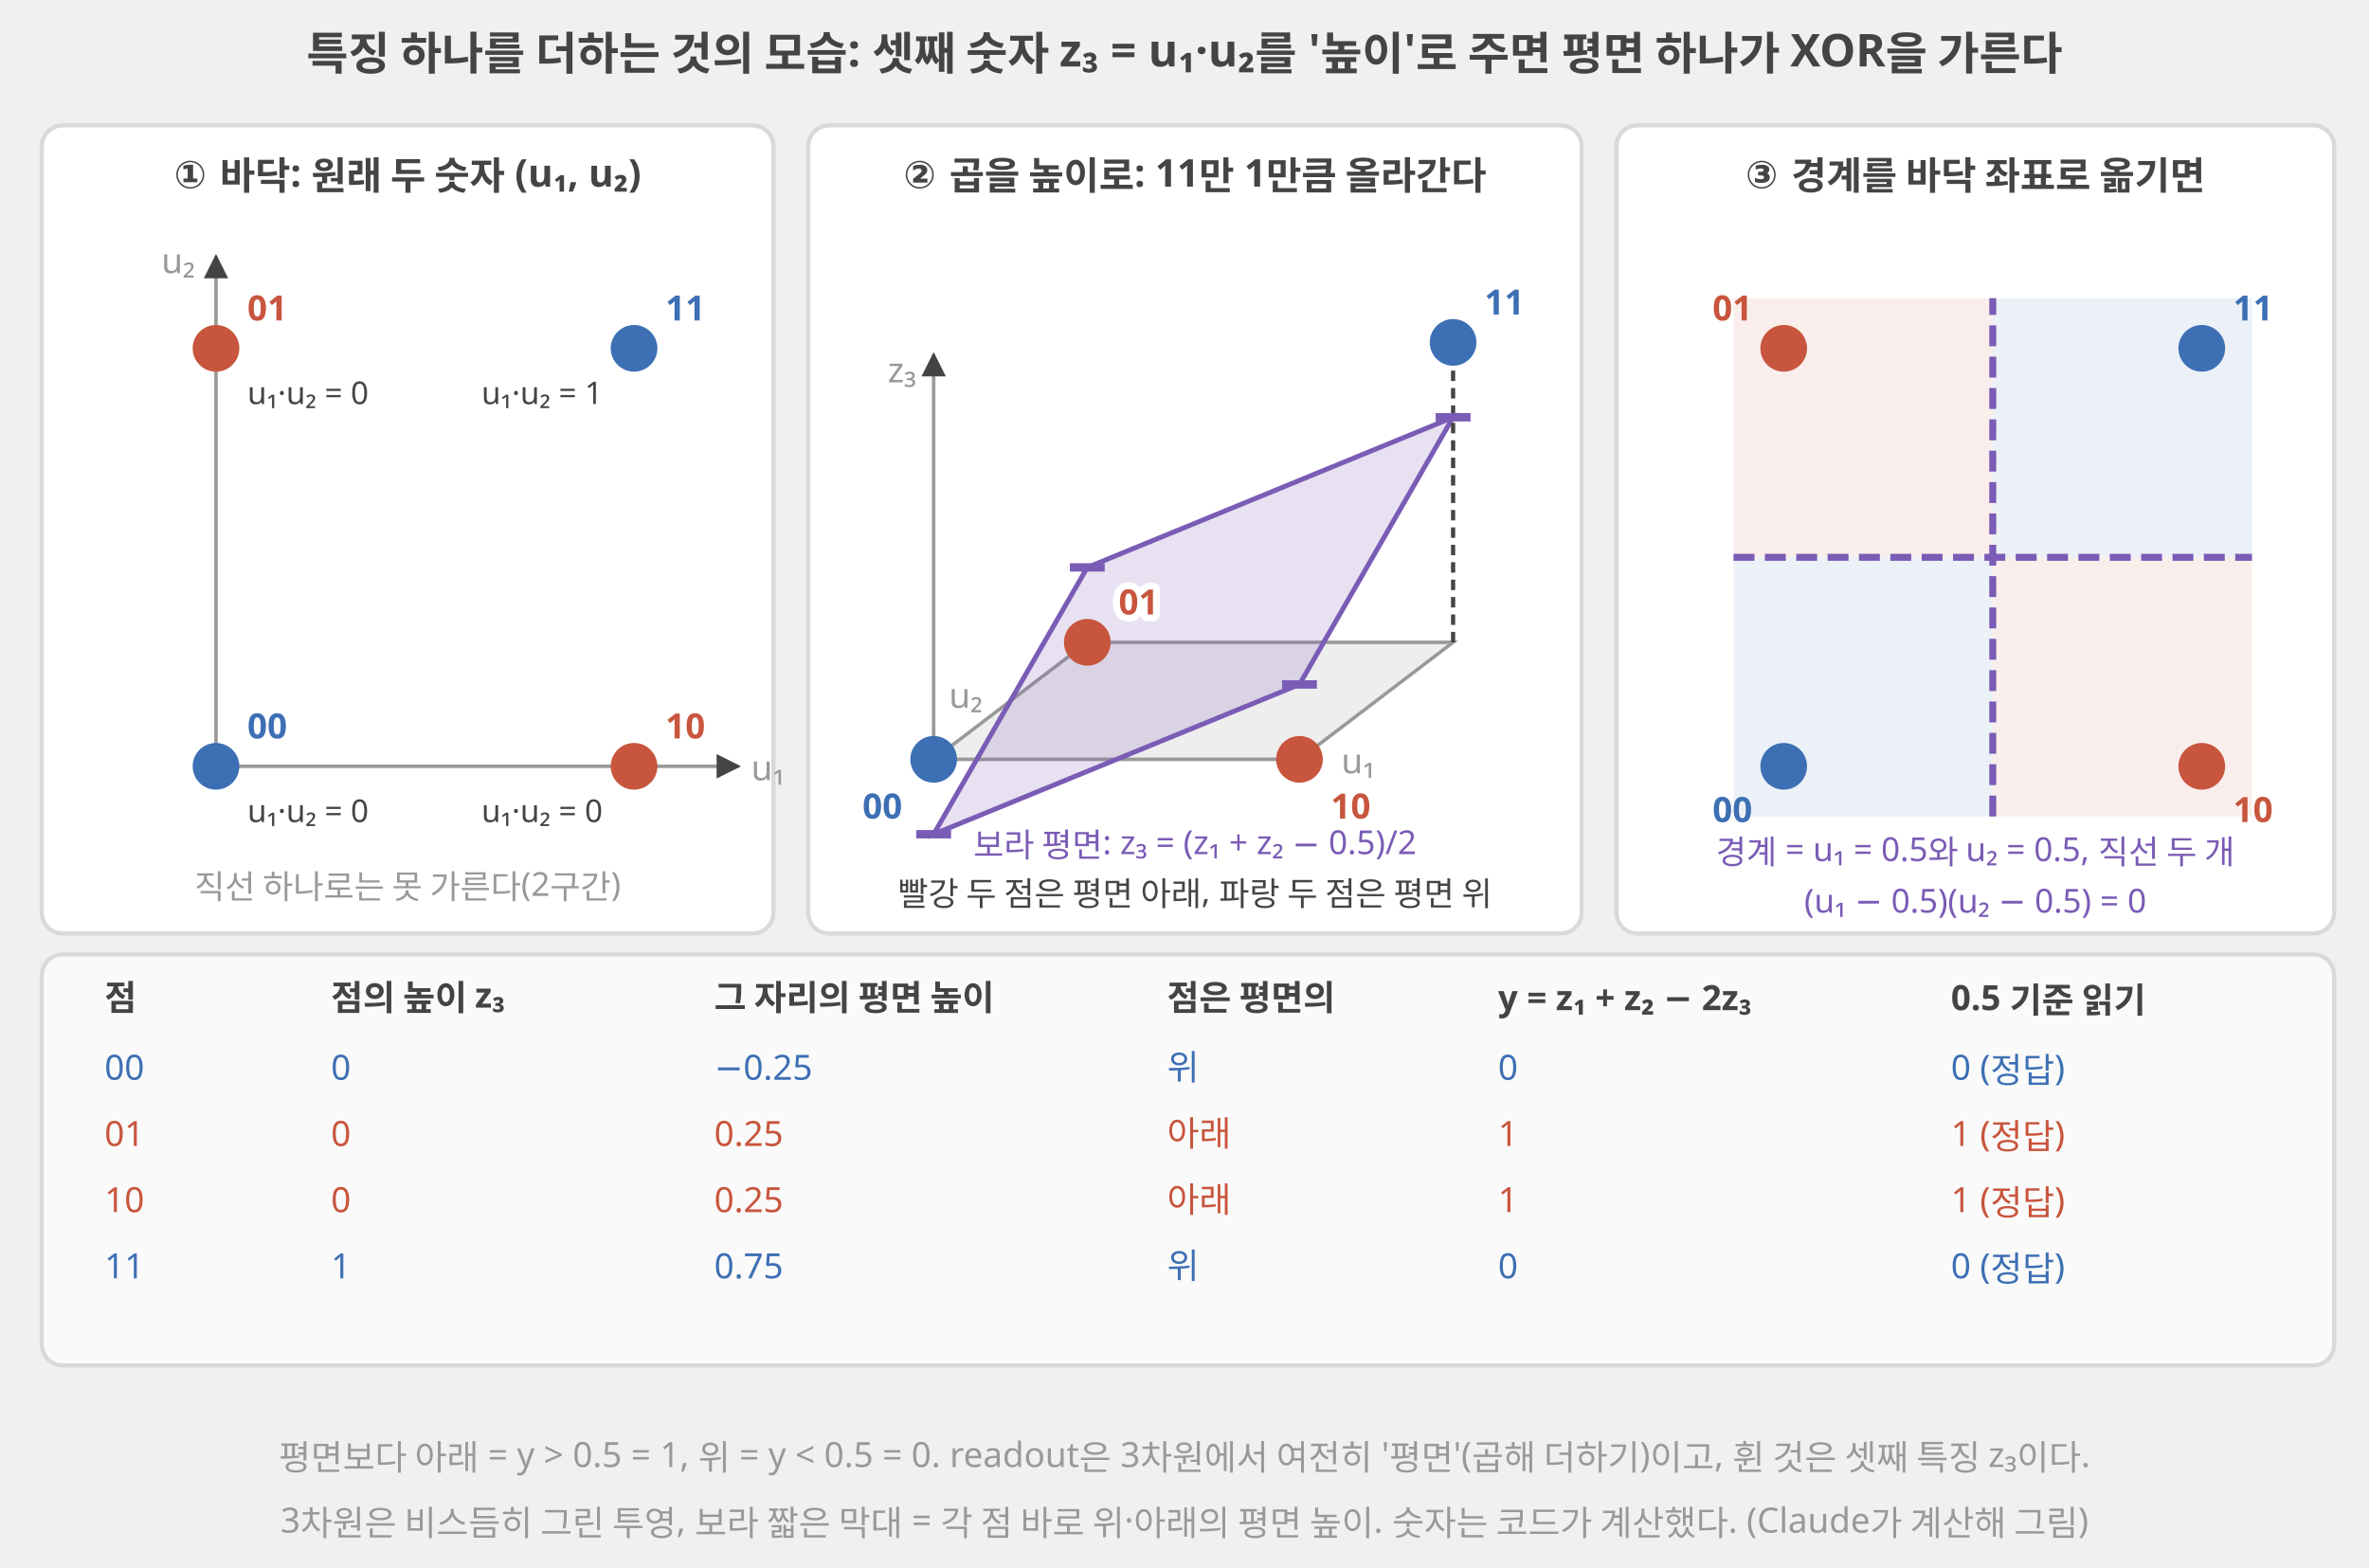
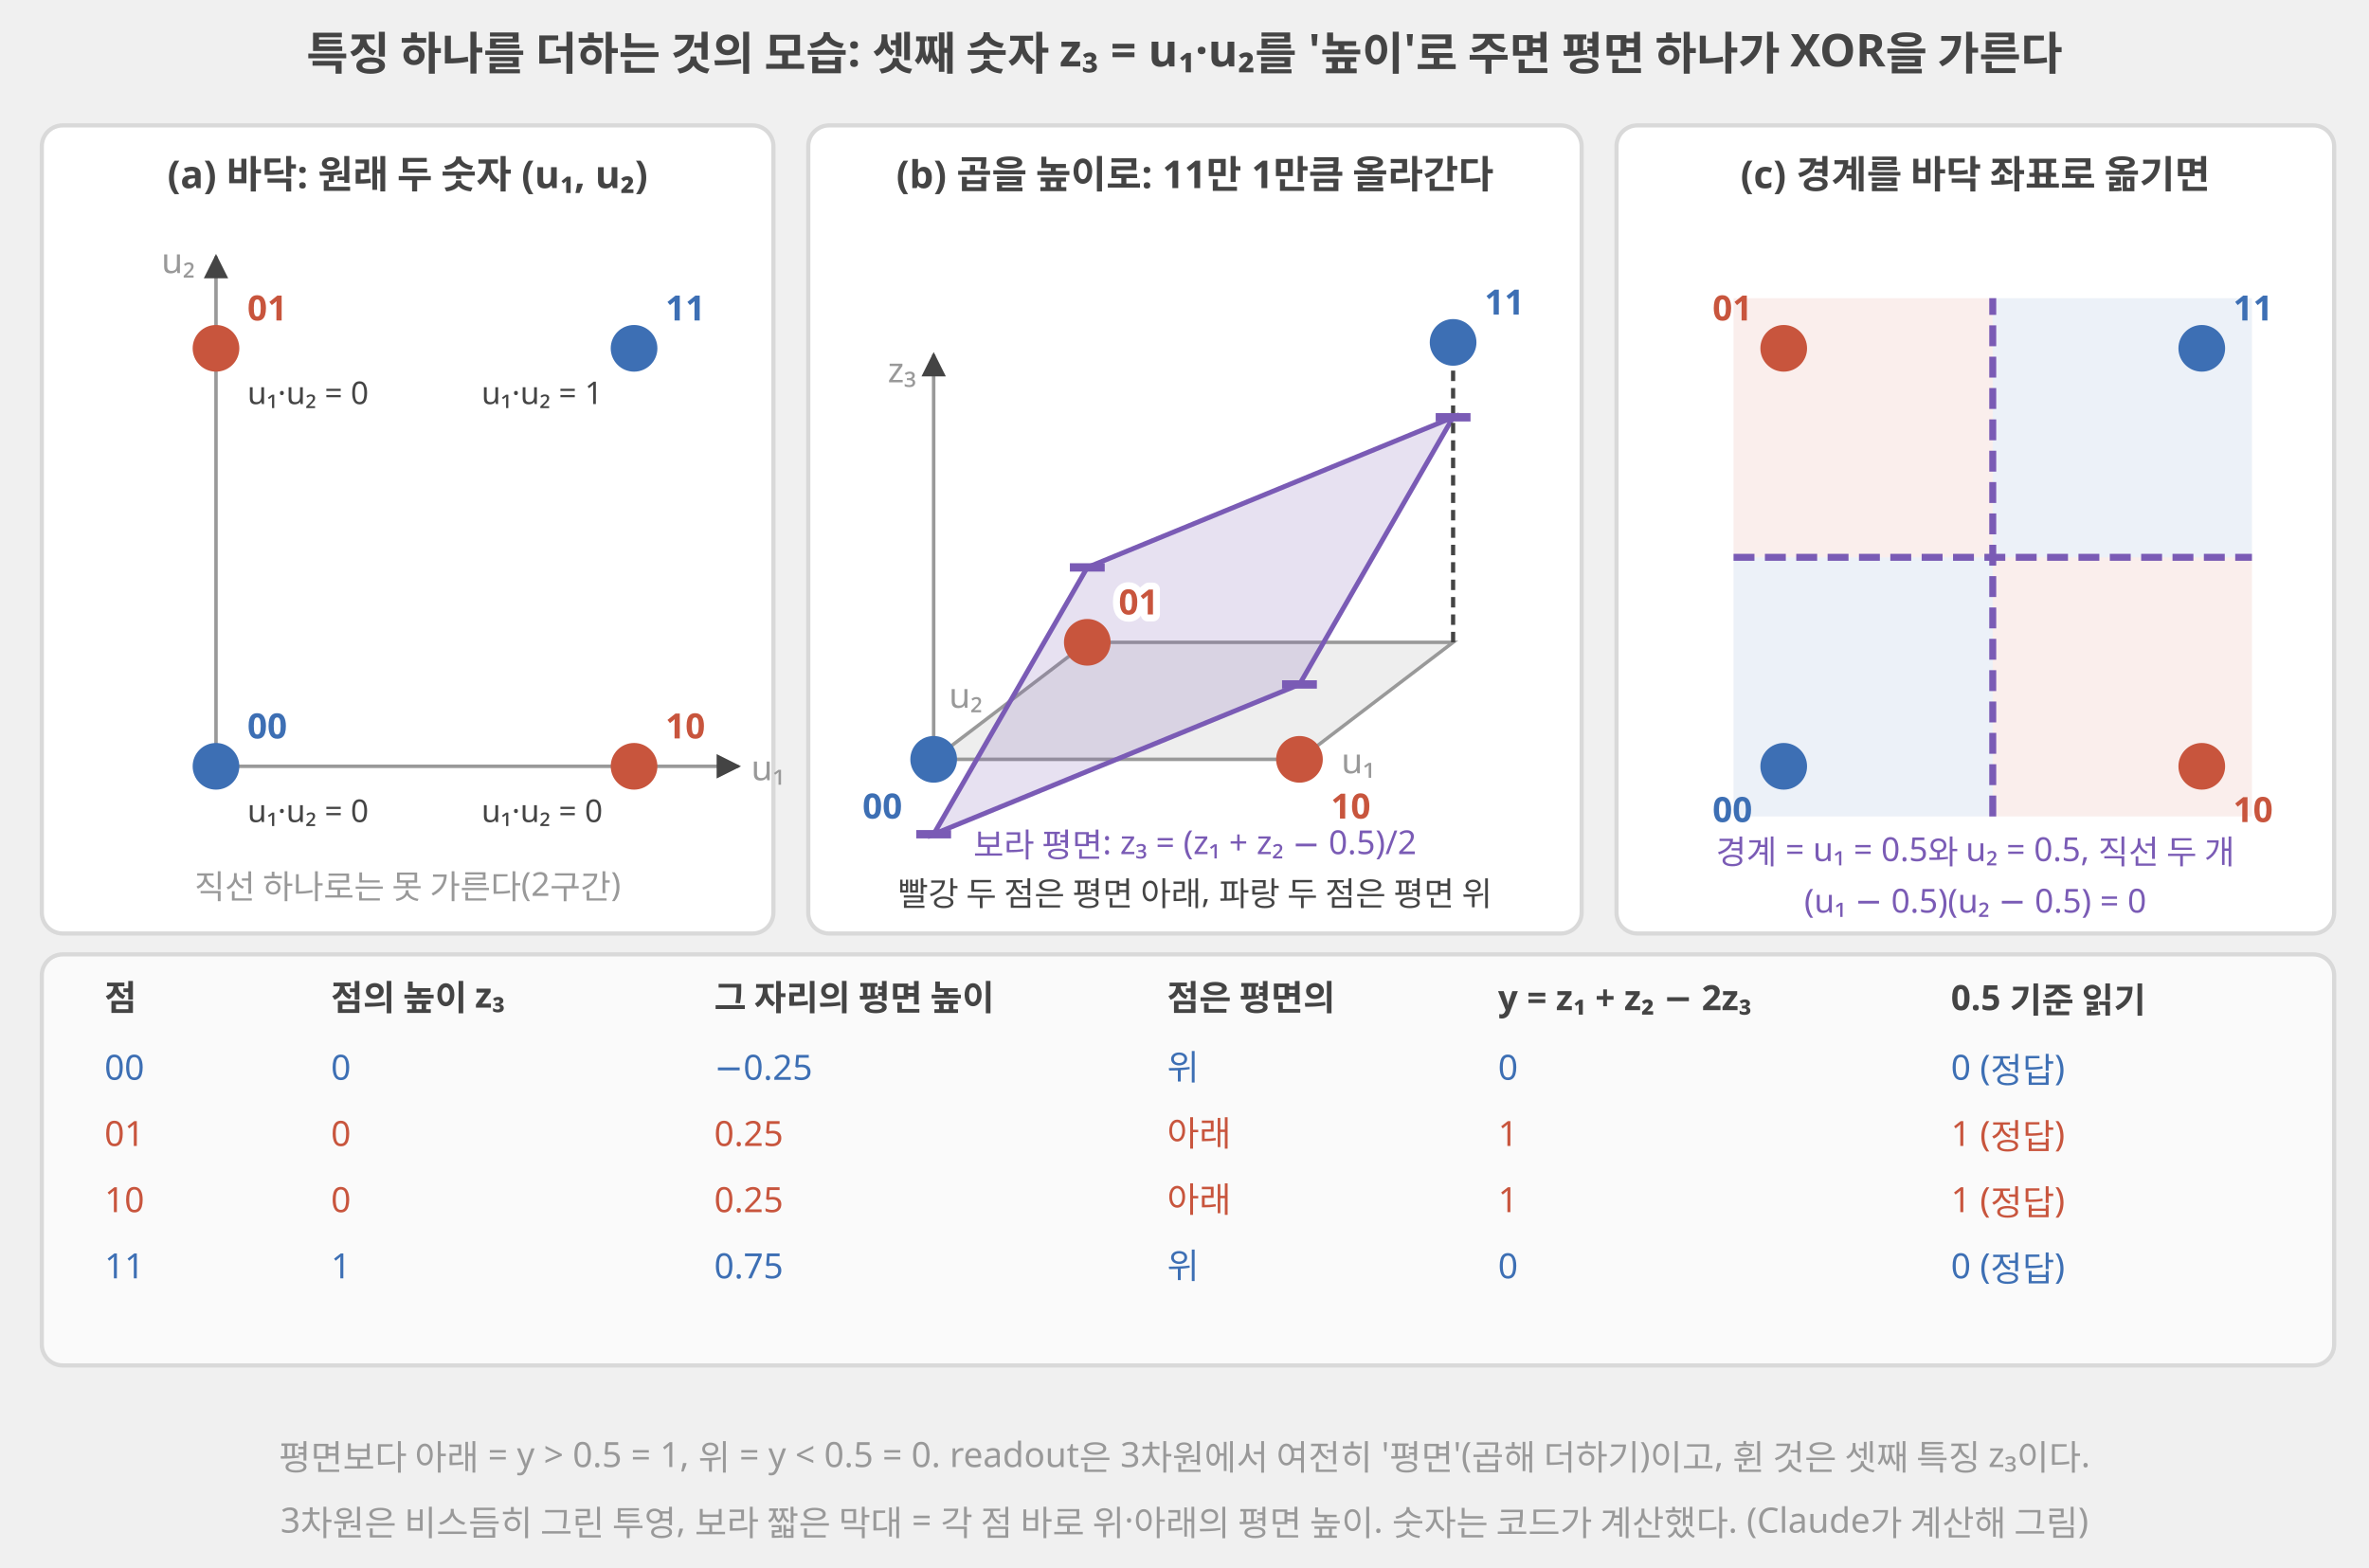
<svg xmlns="http://www.w3.org/2000/svg" viewBox="0 0 680 450" width="100%" font-family="Noto Sans KR, Malgun Gothic, sans-serif" font-size="13" fill="#444">
  <defs>
    <marker id="arr" viewBox="0 0 10 10" refX="9" refY="5" markerWidth="7" markerHeight="7" orient="auto-start-reverse">
      <path d="M0,0 L10,5 L0,10 z" fill="#444" />
    </marker>
  </defs>
  <text x="340.0" y="20" font-size="13" fill="#444" text-anchor="middle" font-weight="bold">특징 하나를 더하는 것의 모습: 셋째 숫자 z₃ = u₁·u₂를 '높이'로 주면 평면 하나가 XOR을 가른다</text>
  <rect x="12" y="36" width="210" height="232" rx="6" fill="#fff" stroke="#d9d9d9" stroke-width="1.2" />
-   <text x="117" y="54" font-size="11" fill="#444" text-anchor="middle" font-weight="bold">① 바닥: 원래 두 숫자 (u₁, u₂)</text>
+   <text x="117" y="54" font-size="11" fill="#444" text-anchor="middle" font-weight="bold">(a) 바닥: 원래 두 숫자 (u₁, u₂)</text>
  <line x1="62" y1="220" x2="212.0" y2="220" stroke="#999" stroke-width="1" marker-end="url(#arr)" />
  <line x1="62" y1="220" x2="62" y2="73.6" stroke="#999" stroke-width="1" marker-end="url(#arr)" />
  <text x="215.6" y="224" font-size="10" fill="#999" text-anchor="start" font-weight="normal">u₁</text>
  <text x="56" y="78.4" font-size="10" fill="#999" text-anchor="end" font-weight="normal">u₂</text>
  <circle cx="62" cy="220" r="6" fill="#3d6fb4" stroke="#3d6fb4" stroke-width="1.4" />
  <text x="71" y="212" font-size="10" fill="#3d6fb4" text-anchor="start" font-weight="bold">00</text>
  <text x="71" y="236" font-size="9" fill="#444" text-anchor="start" font-weight="normal">u₁·u₂ = 0</text>
  <circle cx="62" cy="100" r="6" fill="#c8553d" stroke="#c8553d" stroke-width="1.4" />
  <text x="71" y="92" font-size="10" fill="#c8553d" text-anchor="start" font-weight="bold">01</text>
  <text x="71" y="116" font-size="9" fill="#444" text-anchor="start" font-weight="normal">u₁·u₂ = 0</text>
  <circle cx="182" cy="220" r="6" fill="#c8553d" stroke="#c8553d" stroke-width="1.4" />
  <text x="191" y="212" font-size="10" fill="#c8553d" text-anchor="start" font-weight="bold">10</text>
  <text x="173" y="236" font-size="9" fill="#444" text-anchor="end" font-weight="normal">u₁·u₂ = 0</text>
  <circle cx="182" cy="100" r="6" fill="#3d6fb4" stroke="#3d6fb4" stroke-width="1.4" />
  <text x="191" y="92" font-size="10" fill="#3d6fb4" text-anchor="start" font-weight="bold">11</text>
  <text x="173" y="116" font-size="9" fill="#444" text-anchor="end" font-weight="normal">u₁·u₂ = 1</text>
  <text x="117" y="258" font-size="9.5" fill="#999" text-anchor="middle" font-weight="normal">직선 하나로는 못 가른다(2구간)</text>
  <rect x="232" y="36" width="222" height="232" rx="6" fill="#fff" stroke="#d9d9d9" stroke-width="1.2" />
-   <text x="343" y="54" font-size="11" fill="#444" text-anchor="middle" font-weight="bold">② 곱을 높이로: 11만 1만큼 올라간다</text>
+   <text x="343" y="54" font-size="11" fill="#444" text-anchor="middle" font-weight="bold">(b) 곱을 높이로: 11만 1만큼 올라간다</text>
  <polygon points="268.0,218.0 373.0,218.0 417.1,184.4 312.1,184.4" fill="#eee" stroke="#999" stroke-width="1" />
  <line x1="268.0" y1="218.0" x2="268.0" y2="101.765" stroke="#999" stroke-width="1" marker-end="url(#arr)" />
  <text x="263.0" y="109.765" font-size="10" fill="#999" text-anchor="end" font-weight="normal">z₃</text>
  <text x="385.0" y="222.0" font-size="10" fill="#999" text-anchor="start" font-weight="normal">u₁</text>
  <text x="282.05" y="203.2" font-size="10" fill="#999" text-anchor="end" font-weight="normal">u₂</text>
  <polygon points="268.0,239.5 373.0,196.5 417.1,119.8 312.1,162.9" fill="#7a5bb5" fill-opacity="0.18" stroke="#7a5bb5" stroke-width="1.4" />
  <rect x="263.0" y="238.3" width="10" height="2.4" fill="#7a5bb5" />
  <circle cx="268.0" cy="218.0" r="6" fill="#3d6fb4" stroke="#3d6fb4" stroke-width="1.4" />
  <text x="259.0" y="235.0" font-size="10" fill="#3d6fb4" text-anchor="end" font-weight="bold" stroke="#fff" stroke-width="4" paint-order="stroke" stroke-linejoin="round">00</text>
  <rect x="307.1" y="161.7" width="10" height="2.4" fill="#7a5bb5" />
  <circle cx="312.1" cy="184.4" r="6" fill="#c8553d" stroke="#c8553d" stroke-width="1.4" />
  <text x="321.1" y="176.4" font-size="10" fill="#c8553d" text-anchor="start" font-weight="bold" stroke="#fff" stroke-width="4" paint-order="stroke" stroke-linejoin="round">01</text>
  <rect x="368.0" y="195.3" width="10" height="2.4" fill="#7a5bb5" />
  <circle cx="373.0" cy="218.0" r="6" fill="#c8553d" stroke="#c8553d" stroke-width="1.4" />
  <text x="382.0" y="235.0" font-size="10" fill="#c8553d" text-anchor="start" font-weight="bold" stroke="#fff" stroke-width="4" paint-order="stroke" stroke-linejoin="round">10</text>
  <line x1="417.1" y1="184.4" x2="417.1" y2="98.3" stroke="#444" stroke-width="1.2" stroke-dasharray="3,2" />
  <rect x="412.1" y="118.6" width="10" height="2.4" fill="#7a5bb5" />
  <circle cx="417.1" cy="98.3" r="6" fill="#3d6fb4" stroke="#3d6fb4" stroke-width="1.4" />
  <text x="426.1" y="90.3" font-size="10" fill="#3d6fb4" text-anchor="start" font-weight="bold" stroke="#fff" stroke-width="4" paint-order="stroke" stroke-linejoin="round">11</text>
  <text x="343" y="246" font-size="9.5" fill="#7a5bb5" text-anchor="middle" font-weight="normal">보라 평면: z₃ = (z₁ + z₂ − 0.5)/2</text>
  <text x="343" y="260" font-size="9.5" fill="#444" text-anchor="middle" font-weight="normal">빨강 두 점은 평면 아래, 파랑 두 점은 평면 위</text>
  <rect x="464" y="36" width="206" height="232" rx="6" fill="#fff" stroke="#d9d9d9" stroke-width="1.2" />
-   <text x="567" y="54" font-size="11" fill="#444" text-anchor="middle" font-weight="bold">③ 경계를 바닥 좌표로 옮기면</text>
+   <text x="567" y="54" font-size="11" fill="#444" text-anchor="middle" font-weight="bold">(c) 경계를 바닥 좌표로 옮기면</text>
  <rect x="497.6" y="160.0" width="74.4" height="74.4" fill="#3d6fb4" opacity="0.10" />
  <rect x="572.0" y="85.6" width="74.4" height="74.4" fill="#3d6fb4" opacity="0.10" />
  <rect x="497.6" y="85.6" width="74.4" height="74.4" fill="#c8553d" opacity="0.10" />
  <rect x="572.0" y="160.0" width="74.4" height="74.4" fill="#c8553d" opacity="0.10" />
  <line x1="572.0" y1="234.4" x2="572.0" y2="85.6" stroke="#7a5bb5" stroke-width="2" stroke-dasharray="6,3" />
  <line x1="497.6" y1="160.0" x2="646.4" y2="160.0" stroke="#7a5bb5" stroke-width="2" stroke-dasharray="6,3" />
  <circle cx="512" cy="220" r="6" fill="#3d6fb4" stroke="#3d6fb4" stroke-width="1.4" />
  <text x="503" y="236" font-size="10" fill="#3d6fb4" text-anchor="end" font-weight="bold">00</text>
  <circle cx="512" cy="100" r="6" fill="#c8553d" stroke="#c8553d" stroke-width="1.4" />
  <text x="503" y="92" font-size="10" fill="#c8553d" text-anchor="end" font-weight="bold">01</text>
  <circle cx="632" cy="220" r="6" fill="#c8553d" stroke="#c8553d" stroke-width="1.4" />
  <text x="641" y="236" font-size="10" fill="#c8553d" text-anchor="start" font-weight="bold">10</text>
  <circle cx="632" cy="100" r="6" fill="#3d6fb4" stroke="#3d6fb4" stroke-width="1.4" />
  <text x="641" y="92" font-size="10" fill="#3d6fb4" text-anchor="start" font-weight="bold">11</text>
  <text x="567" y="248" font-size="9.5" fill="#7a5bb5" text-anchor="middle" font-weight="normal">경계 = u₁ = 0.5와 u₂ = 0.5, 직선 두 개</text>
  <text x="567" y="262" font-size="9.5" fill="#7a5bb5" text-anchor="middle" font-weight="normal">(u₁ − 0.5)(u₂ − 0.5) = 0</text>
  <rect x="12" y="274" width="658" height="118" rx="6" fill="#fafafa" stroke="#d9d9d9" stroke-width="1.2" />
  <text x="30" y="290" font-size="10" fill="#444" text-anchor="start" font-weight="bold">점</text>
  <text x="95" y="290" font-size="10" fill="#444" text-anchor="start" font-weight="bold">점의 높이 z₃</text>
  <text x="205" y="290" font-size="10" fill="#444" text-anchor="start" font-weight="bold">그 자리의 평면 높이</text>
  <text x="335" y="290" font-size="10" fill="#444" text-anchor="start" font-weight="bold">점은 평면의</text>
  <text x="430" y="290" font-size="10" fill="#444" text-anchor="start" font-weight="bold">y = z₁ + z₂ − 2z₃</text>
  <text x="560" y="290" font-size="10" fill="#444" text-anchor="start" font-weight="bold">0.5 기준 읽기</text>
  <text x="30" y="310" font-size="10" fill="#3d6fb4" text-anchor="start" font-weight="normal">00</text>
  <text x="95" y="310" font-size="10" fill="#3d6fb4" text-anchor="start" font-weight="normal">0</text>
  <text x="205" y="310" font-size="10" fill="#3d6fb4" text-anchor="start" font-weight="normal">−0.25</text>
  <text x="335" y="310" font-size="10" fill="#3d6fb4" text-anchor="start" font-weight="normal">위</text>
  <text x="430" y="310" font-size="10" fill="#3d6fb4" text-anchor="start" font-weight="normal">0</text>
  <text x="560" y="310" font-size="10" fill="#3d6fb4" text-anchor="start" font-weight="normal">0 (정답)</text>
  <text x="30" y="329" font-size="10" fill="#c8553d" text-anchor="start" font-weight="normal">01</text>
  <text x="95" y="329" font-size="10" fill="#c8553d" text-anchor="start" font-weight="normal">0</text>
  <text x="205" y="329" font-size="10" fill="#c8553d" text-anchor="start" font-weight="normal">0.25</text>
  <text x="335" y="329" font-size="10" fill="#c8553d" text-anchor="start" font-weight="normal">아래</text>
  <text x="430" y="329" font-size="10" fill="#c8553d" text-anchor="start" font-weight="normal">1</text>
  <text x="560" y="329" font-size="10" fill="#c8553d" text-anchor="start" font-weight="normal">1 (정답)</text>
  <text x="30" y="348" font-size="10" fill="#c8553d" text-anchor="start" font-weight="normal">10</text>
  <text x="95" y="348" font-size="10" fill="#c8553d" text-anchor="start" font-weight="normal">0</text>
  <text x="205" y="348" font-size="10" fill="#c8553d" text-anchor="start" font-weight="normal">0.25</text>
  <text x="335" y="348" font-size="10" fill="#c8553d" text-anchor="start" font-weight="normal">아래</text>
  <text x="430" y="348" font-size="10" fill="#c8553d" text-anchor="start" font-weight="normal">1</text>
  <text x="560" y="348" font-size="10" fill="#c8553d" text-anchor="start" font-weight="normal">1 (정답)</text>
  <text x="30" y="367" font-size="10" fill="#3d6fb4" text-anchor="start" font-weight="normal">11</text>
  <text x="95" y="367" font-size="10" fill="#3d6fb4" text-anchor="start" font-weight="normal">1</text>
  <text x="205" y="367" font-size="10" fill="#3d6fb4" text-anchor="start" font-weight="normal">0.75</text>
  <text x="335" y="367" font-size="10" fill="#3d6fb4" text-anchor="start" font-weight="normal">위</text>
  <text x="430" y="367" font-size="10" fill="#3d6fb4" text-anchor="start" font-weight="normal">0</text>
  <text x="560" y="367" font-size="10" fill="#3d6fb4" text-anchor="start" font-weight="normal">0 (정답)</text>
  <text x="340.0" y="422" font-size="10" fill="#999" text-anchor="middle" font-weight="normal">평면보다 아래 = y &gt; 0.5 = 1, 위 = y &lt; 0.5 = 0. readout은 3차원에서 여전히 '평면'(곱해 더하기)이고, 휜 것은 셋째 특징 z₃이다.</text>
  <text x="340.0" y="440" font-size="10" fill="#999" text-anchor="middle" font-weight="normal">3차원은 비스듬히 그린 투영, 보라 짧은 막대 = 각 점 바로 위·아래의 평면 높이. 숫자는 코드가 계산했다. (Claude가 계산해 그림)</text>
</svg>
